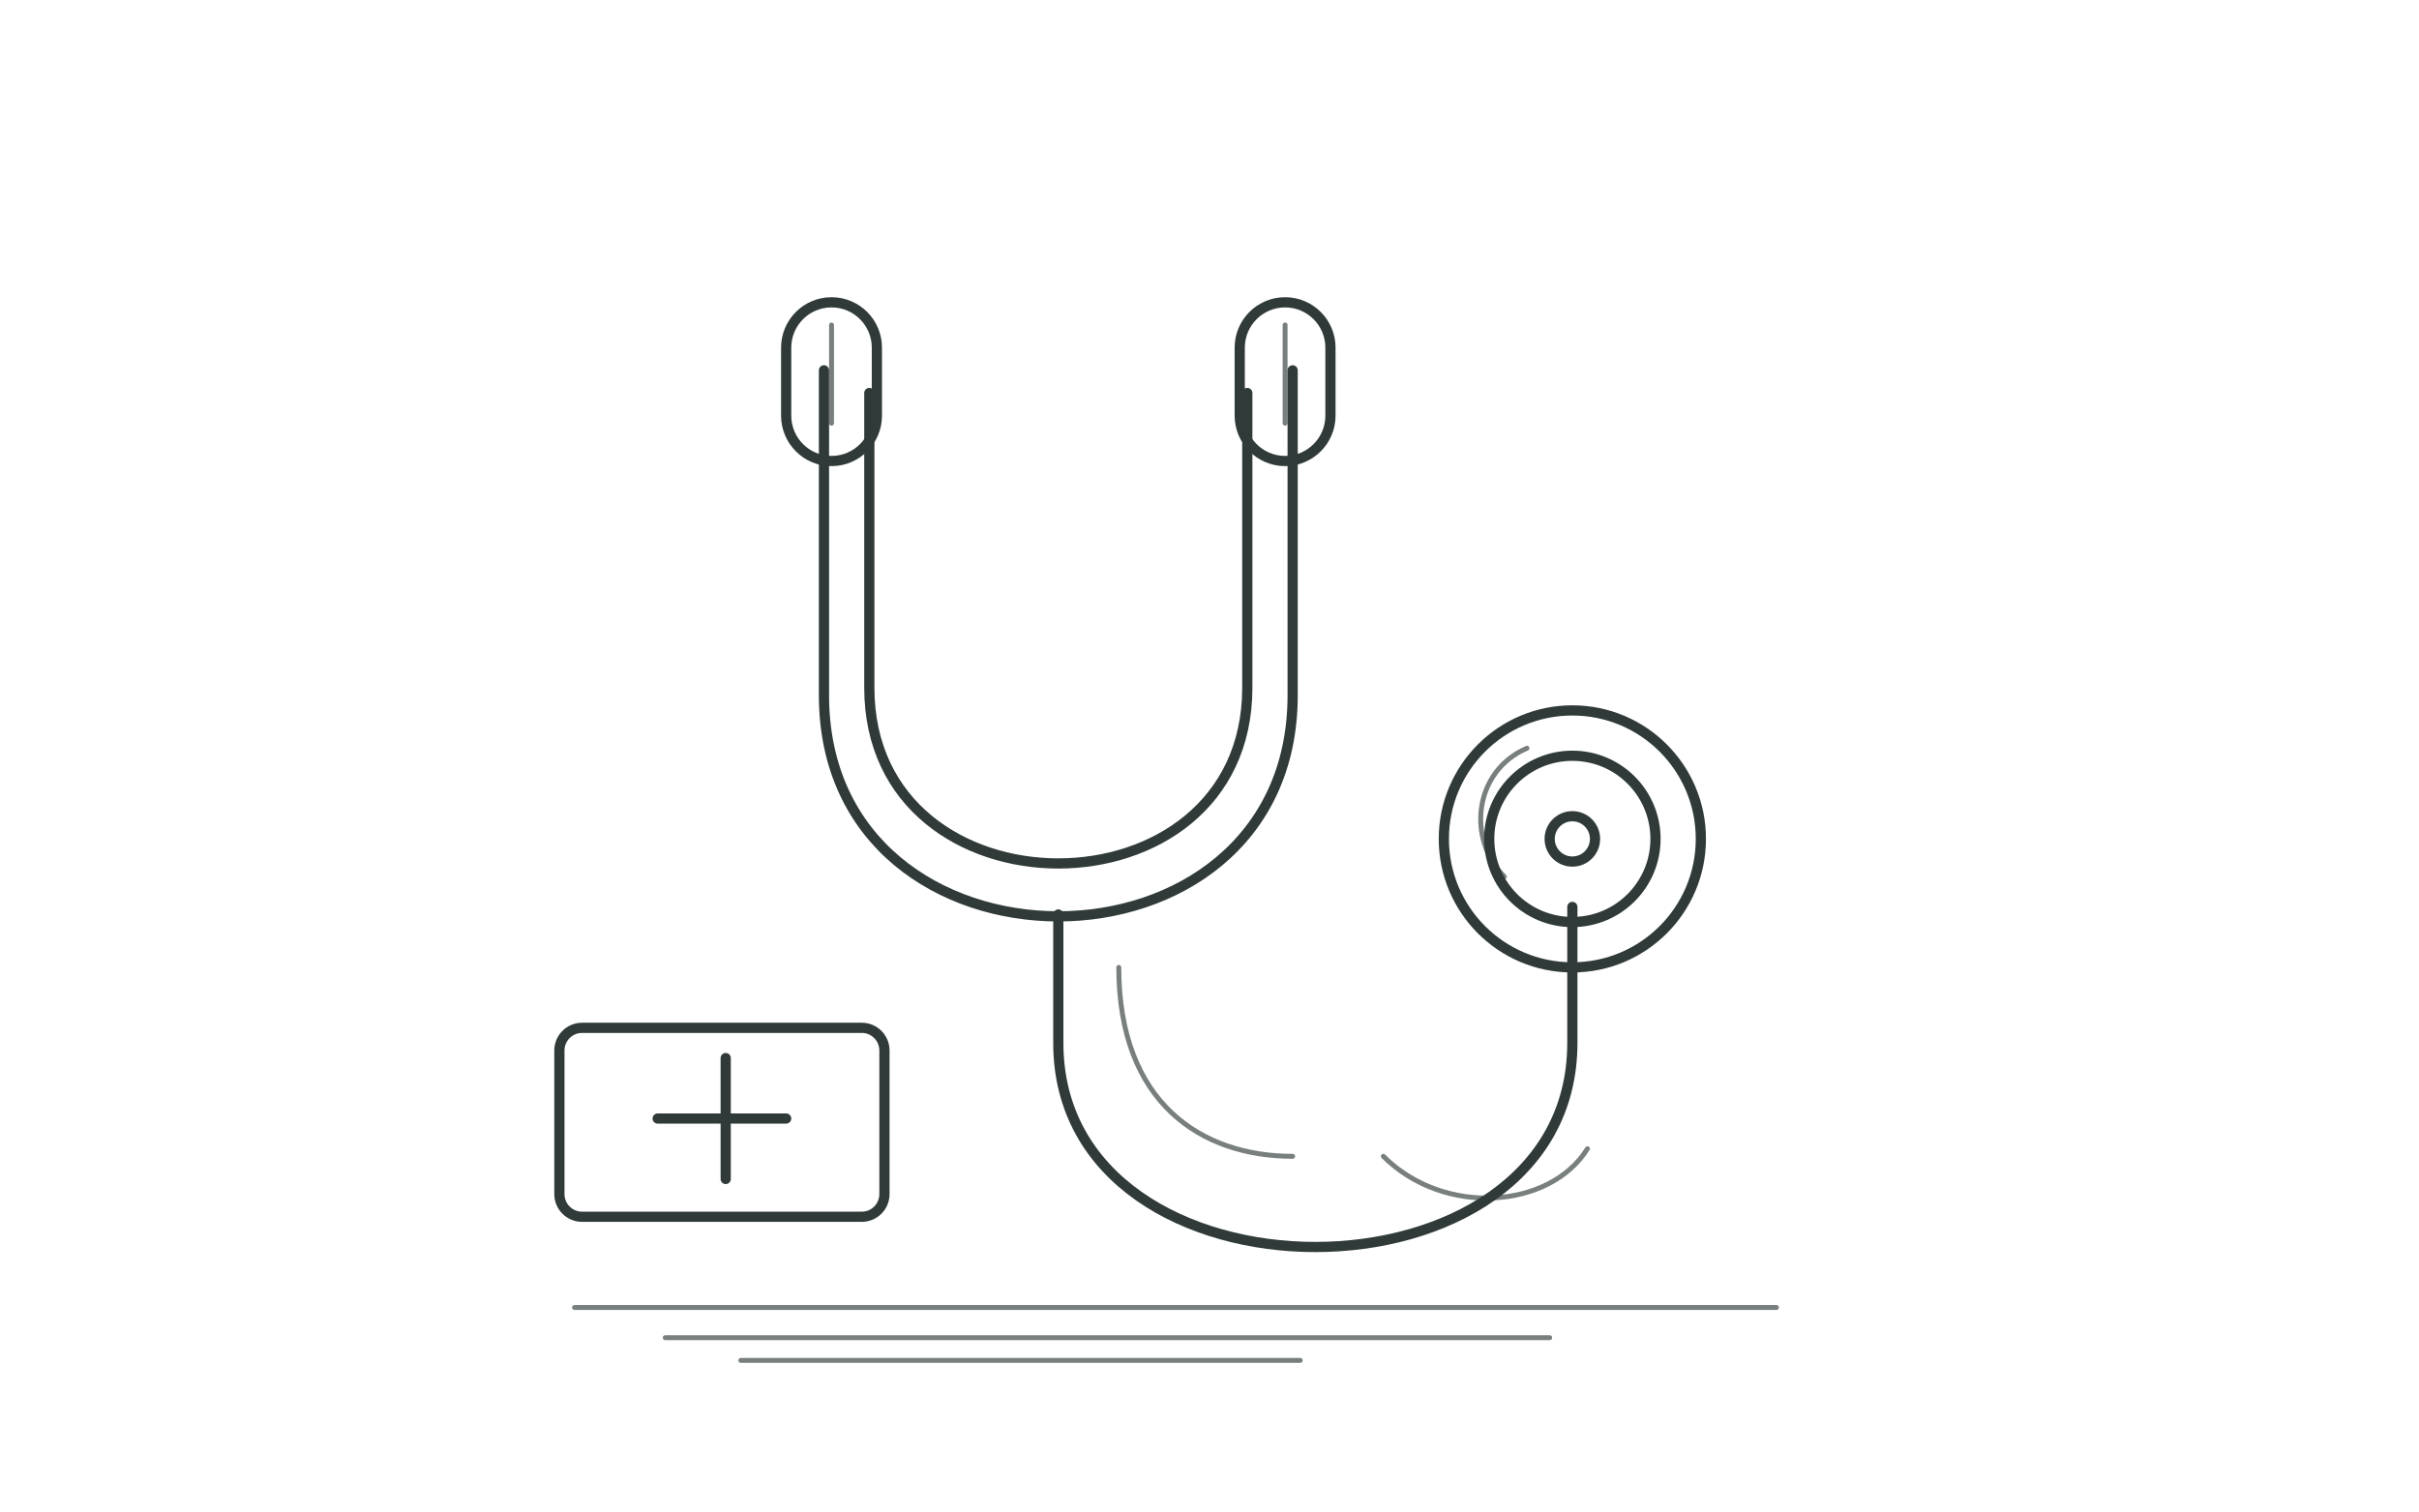
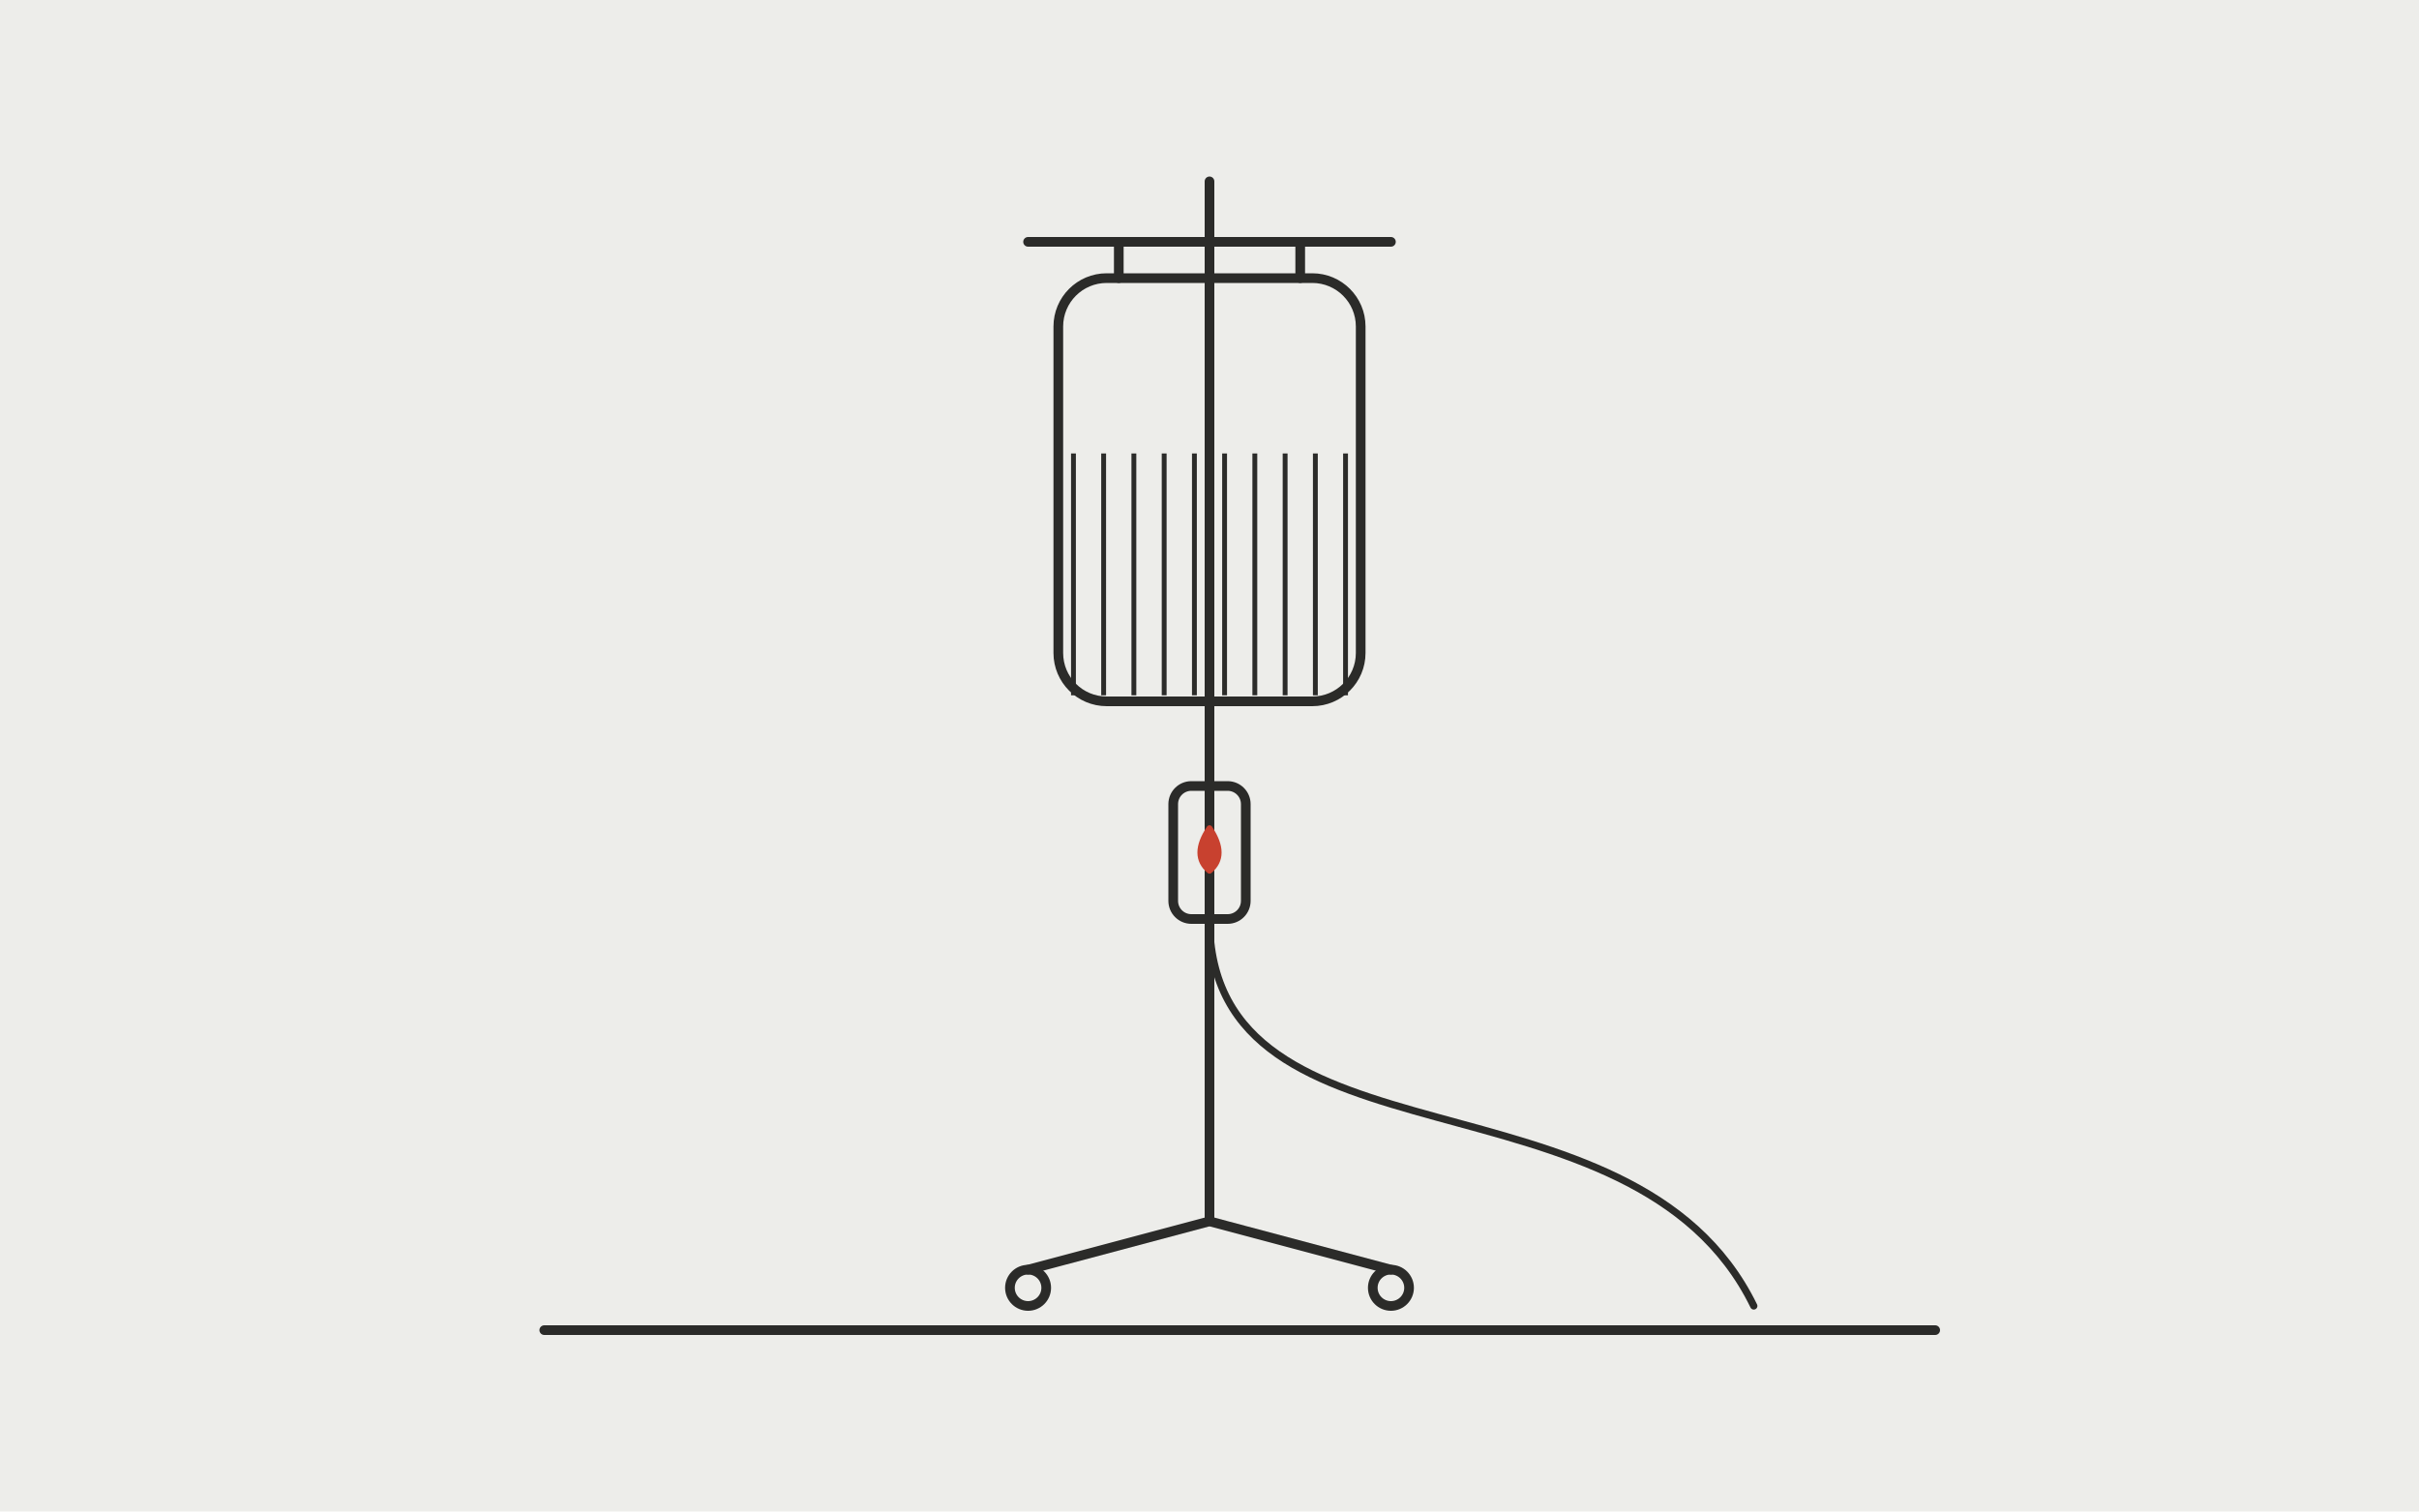
- <svg xmlns="http://www.w3.org/2000/svg" viewBox="0 0 320 200" fill="none" stroke="#303b39" stroke-width="1.35" stroke-linecap="round" stroke-linejoin="round">
+ <svg xmlns="http://www.w3.org/2000/svg" width="320" height="200" viewBox="0 0 800 500">
  <defs>
-     <pattern id="paper" width="1" height="1" patternUnits="userSpaceOnUse">
-       <rect width="1" height="1" fill="#f1f2ee" stroke="none" />
+     <pattern id="hv" patternUnits="userSpaceOnUse" width="10" height="10">
+       <path d="M5 0V10" style="stroke:#2B2B29;stroke-width:1.6" />
    </pattern>
  </defs>
-   <path d="M109 49v43c0 39 62 39 62 0V49M115 52v39c0 31 50 31 50 0V52M140 121v17c0 36 68 36 68 0v-18" />
-   <rect x="104" y="40" width="12" height="21" rx="6" />
-   <rect x="164" y="40" width="12" height="21" rx="6" />
-   <ellipse cx="208" cy="111" rx="17" ry="17" />
-   <ellipse cx="208" cy="111" rx="11" ry="11" />
-   <ellipse cx="208" cy="111" rx="3" ry="3" />
-   <rect x="74" y="136" width="43" height="25" rx="3" />
-   <path d="M87 148h17m-8-8v16" />
-   <path d="M183 153c8 8 22 7 27-1" stroke-width=".65" opacity=".65" />
-   <path d="M76 173h159m-147 4h117m-107 3h74" stroke-width=".65" opacity=".65" />
-   <path d="M110 43v13M170 43v13M202 99c-7 3-8 12-3 17M148 128c0 18 11 25 23 25" stroke-width=".65" opacity=".65" />
+   <rect width="800" height="500" fill="#EDEDEA" />
+   <g style="fill:none;stroke:#2B2B29;stroke-width:3.2;stroke-linecap:round;stroke-linejoin:round">
+     <path d="M400 60V404M340 80H460" />
+     <path d="M370 80V92M430 80V92" />
+     <rect x="352" y="150" width="96" height="80" style="fill:url(#hv);stroke:none" />
+     <rect x="350" y="92" width="100" height="140" rx="16" />
+     <path d="M400 232V260" />
+     <rect x="388" y="260" width="24" height="44" rx="6" />
+     <path d="M400 274Q394 283 400 288Q406 283 400 274Z" style="fill:#C8412F;stroke:#C8412F;stroke-width:2" />
+     <path d="M400 304C400 390 540 350 580 432" style="stroke-width:2.4" />
+     <path d="M340 420L400 404L460 420" />
+     <circle cx="340" cy="426" r="6" />
+     <circle cx="460" cy="426" r="6" />
+     <path d="M180 440H640" />
+   </g>
</svg>
